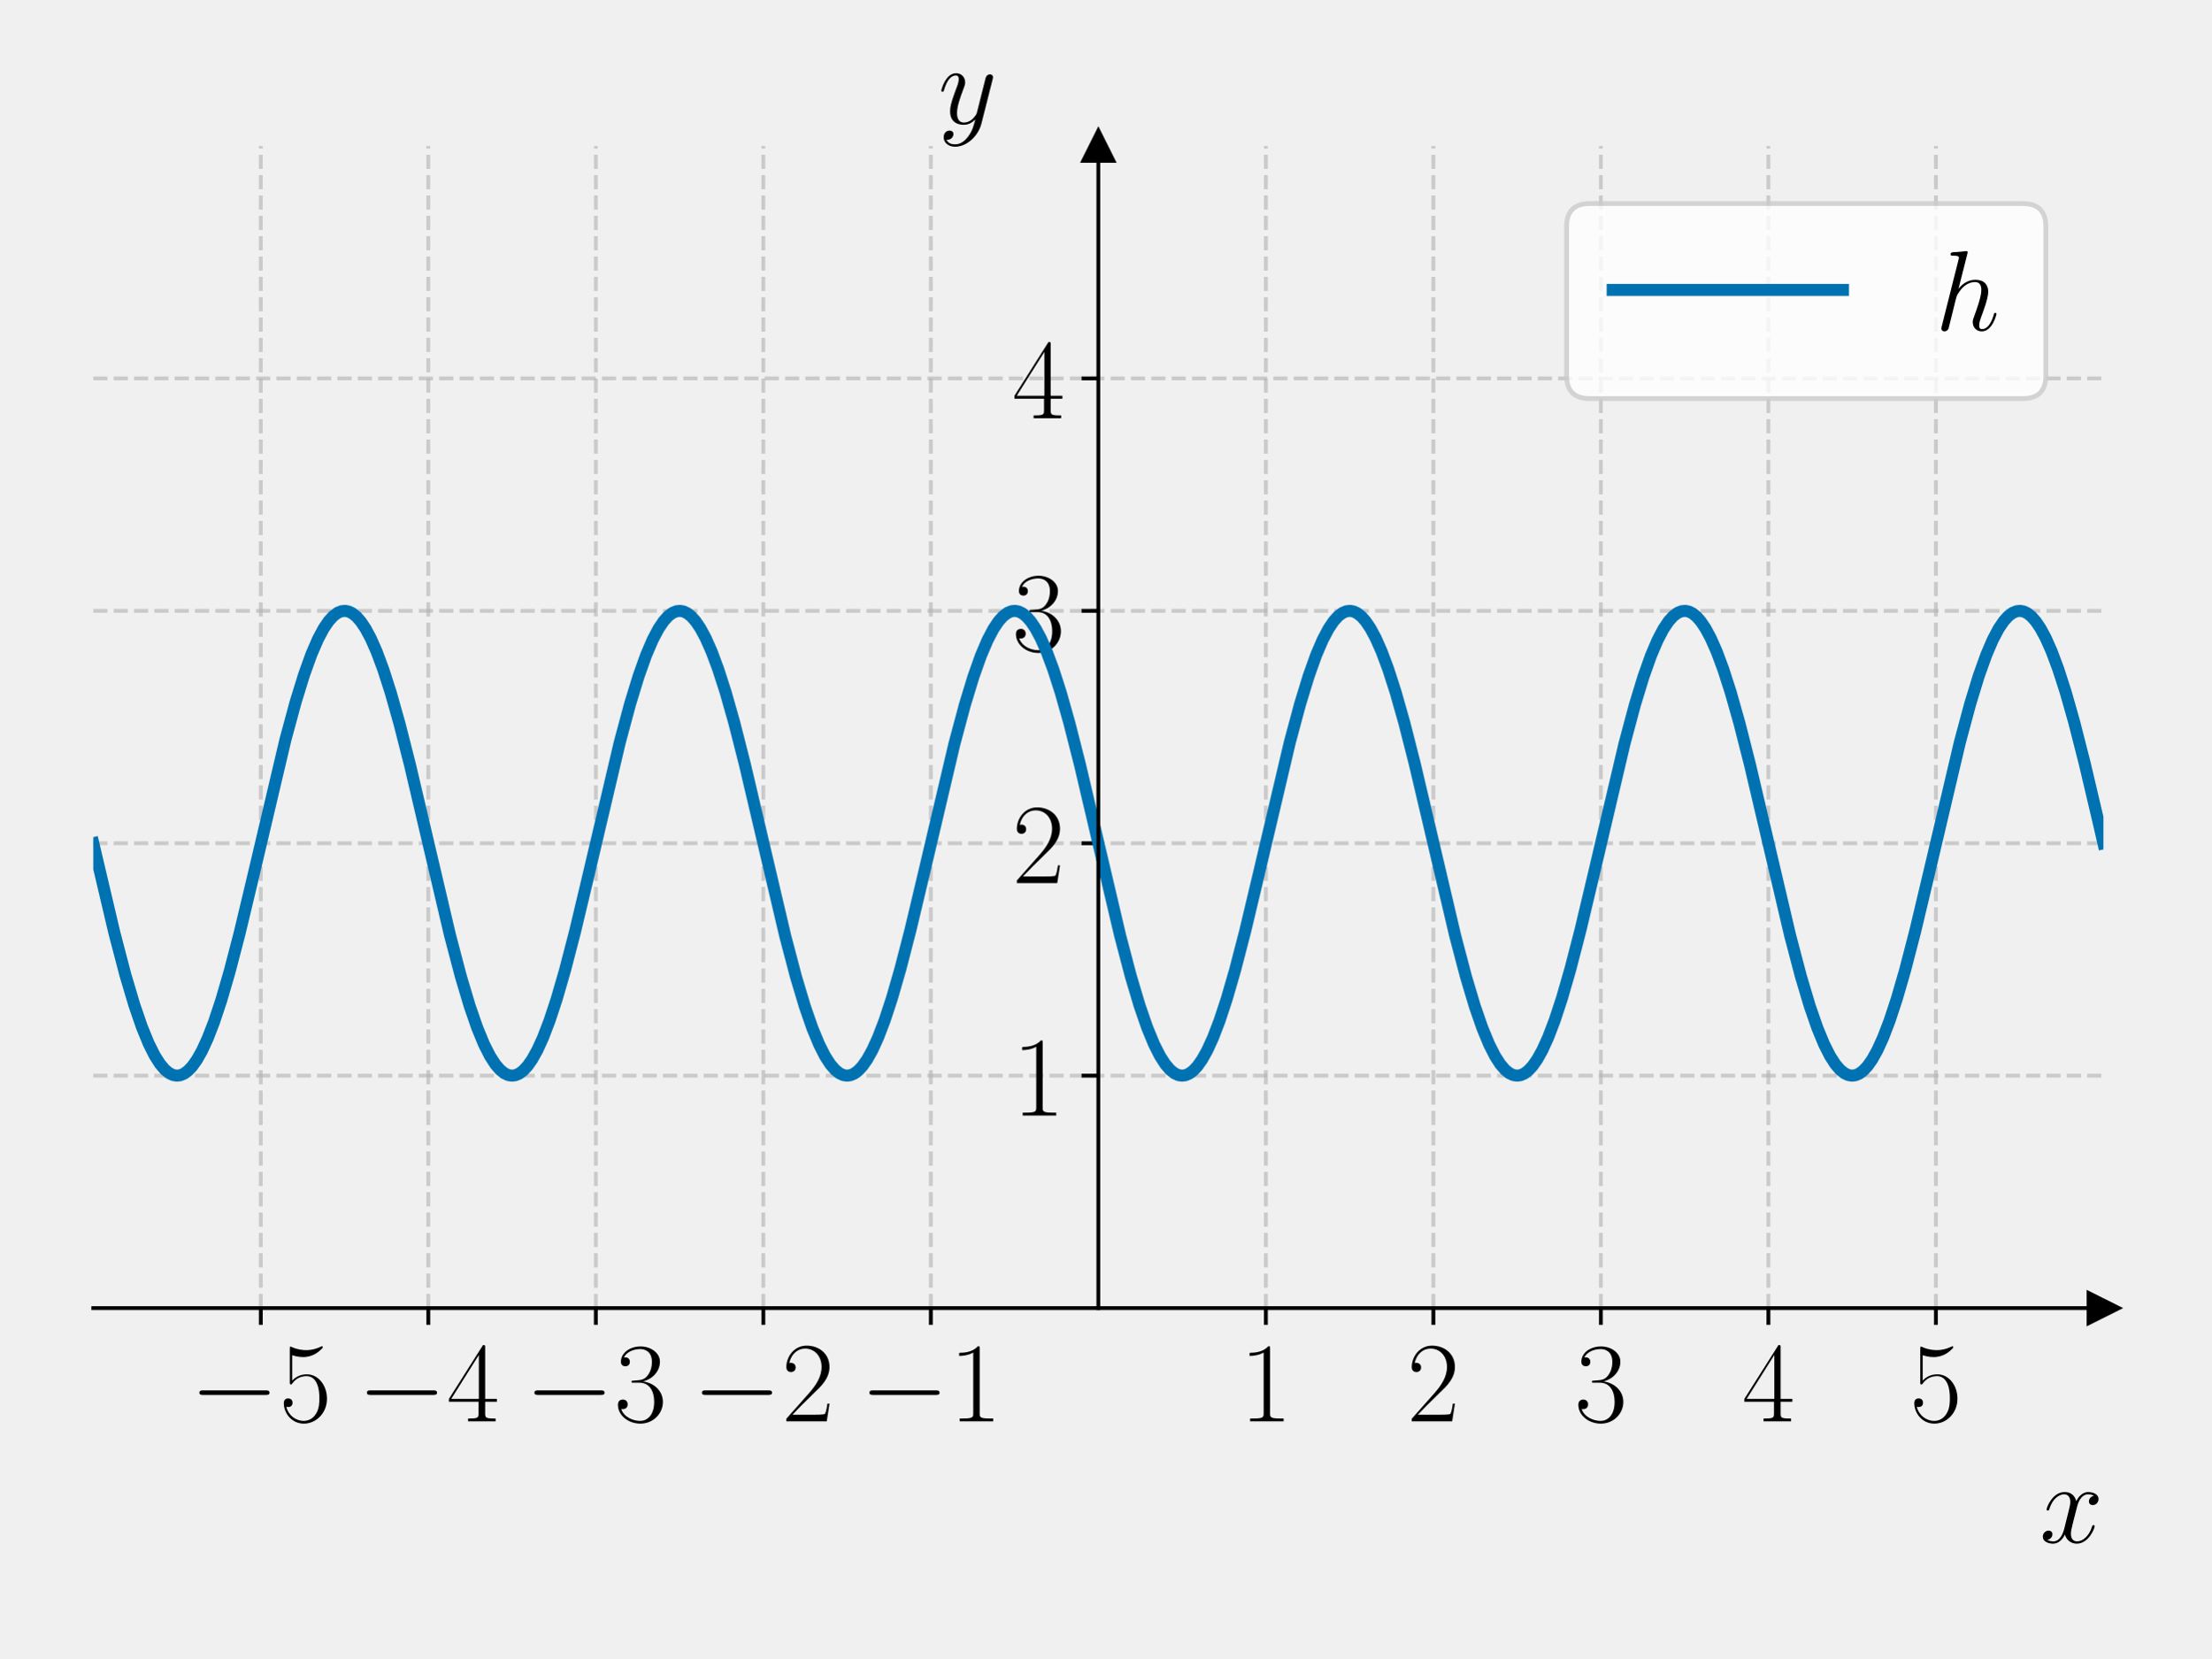
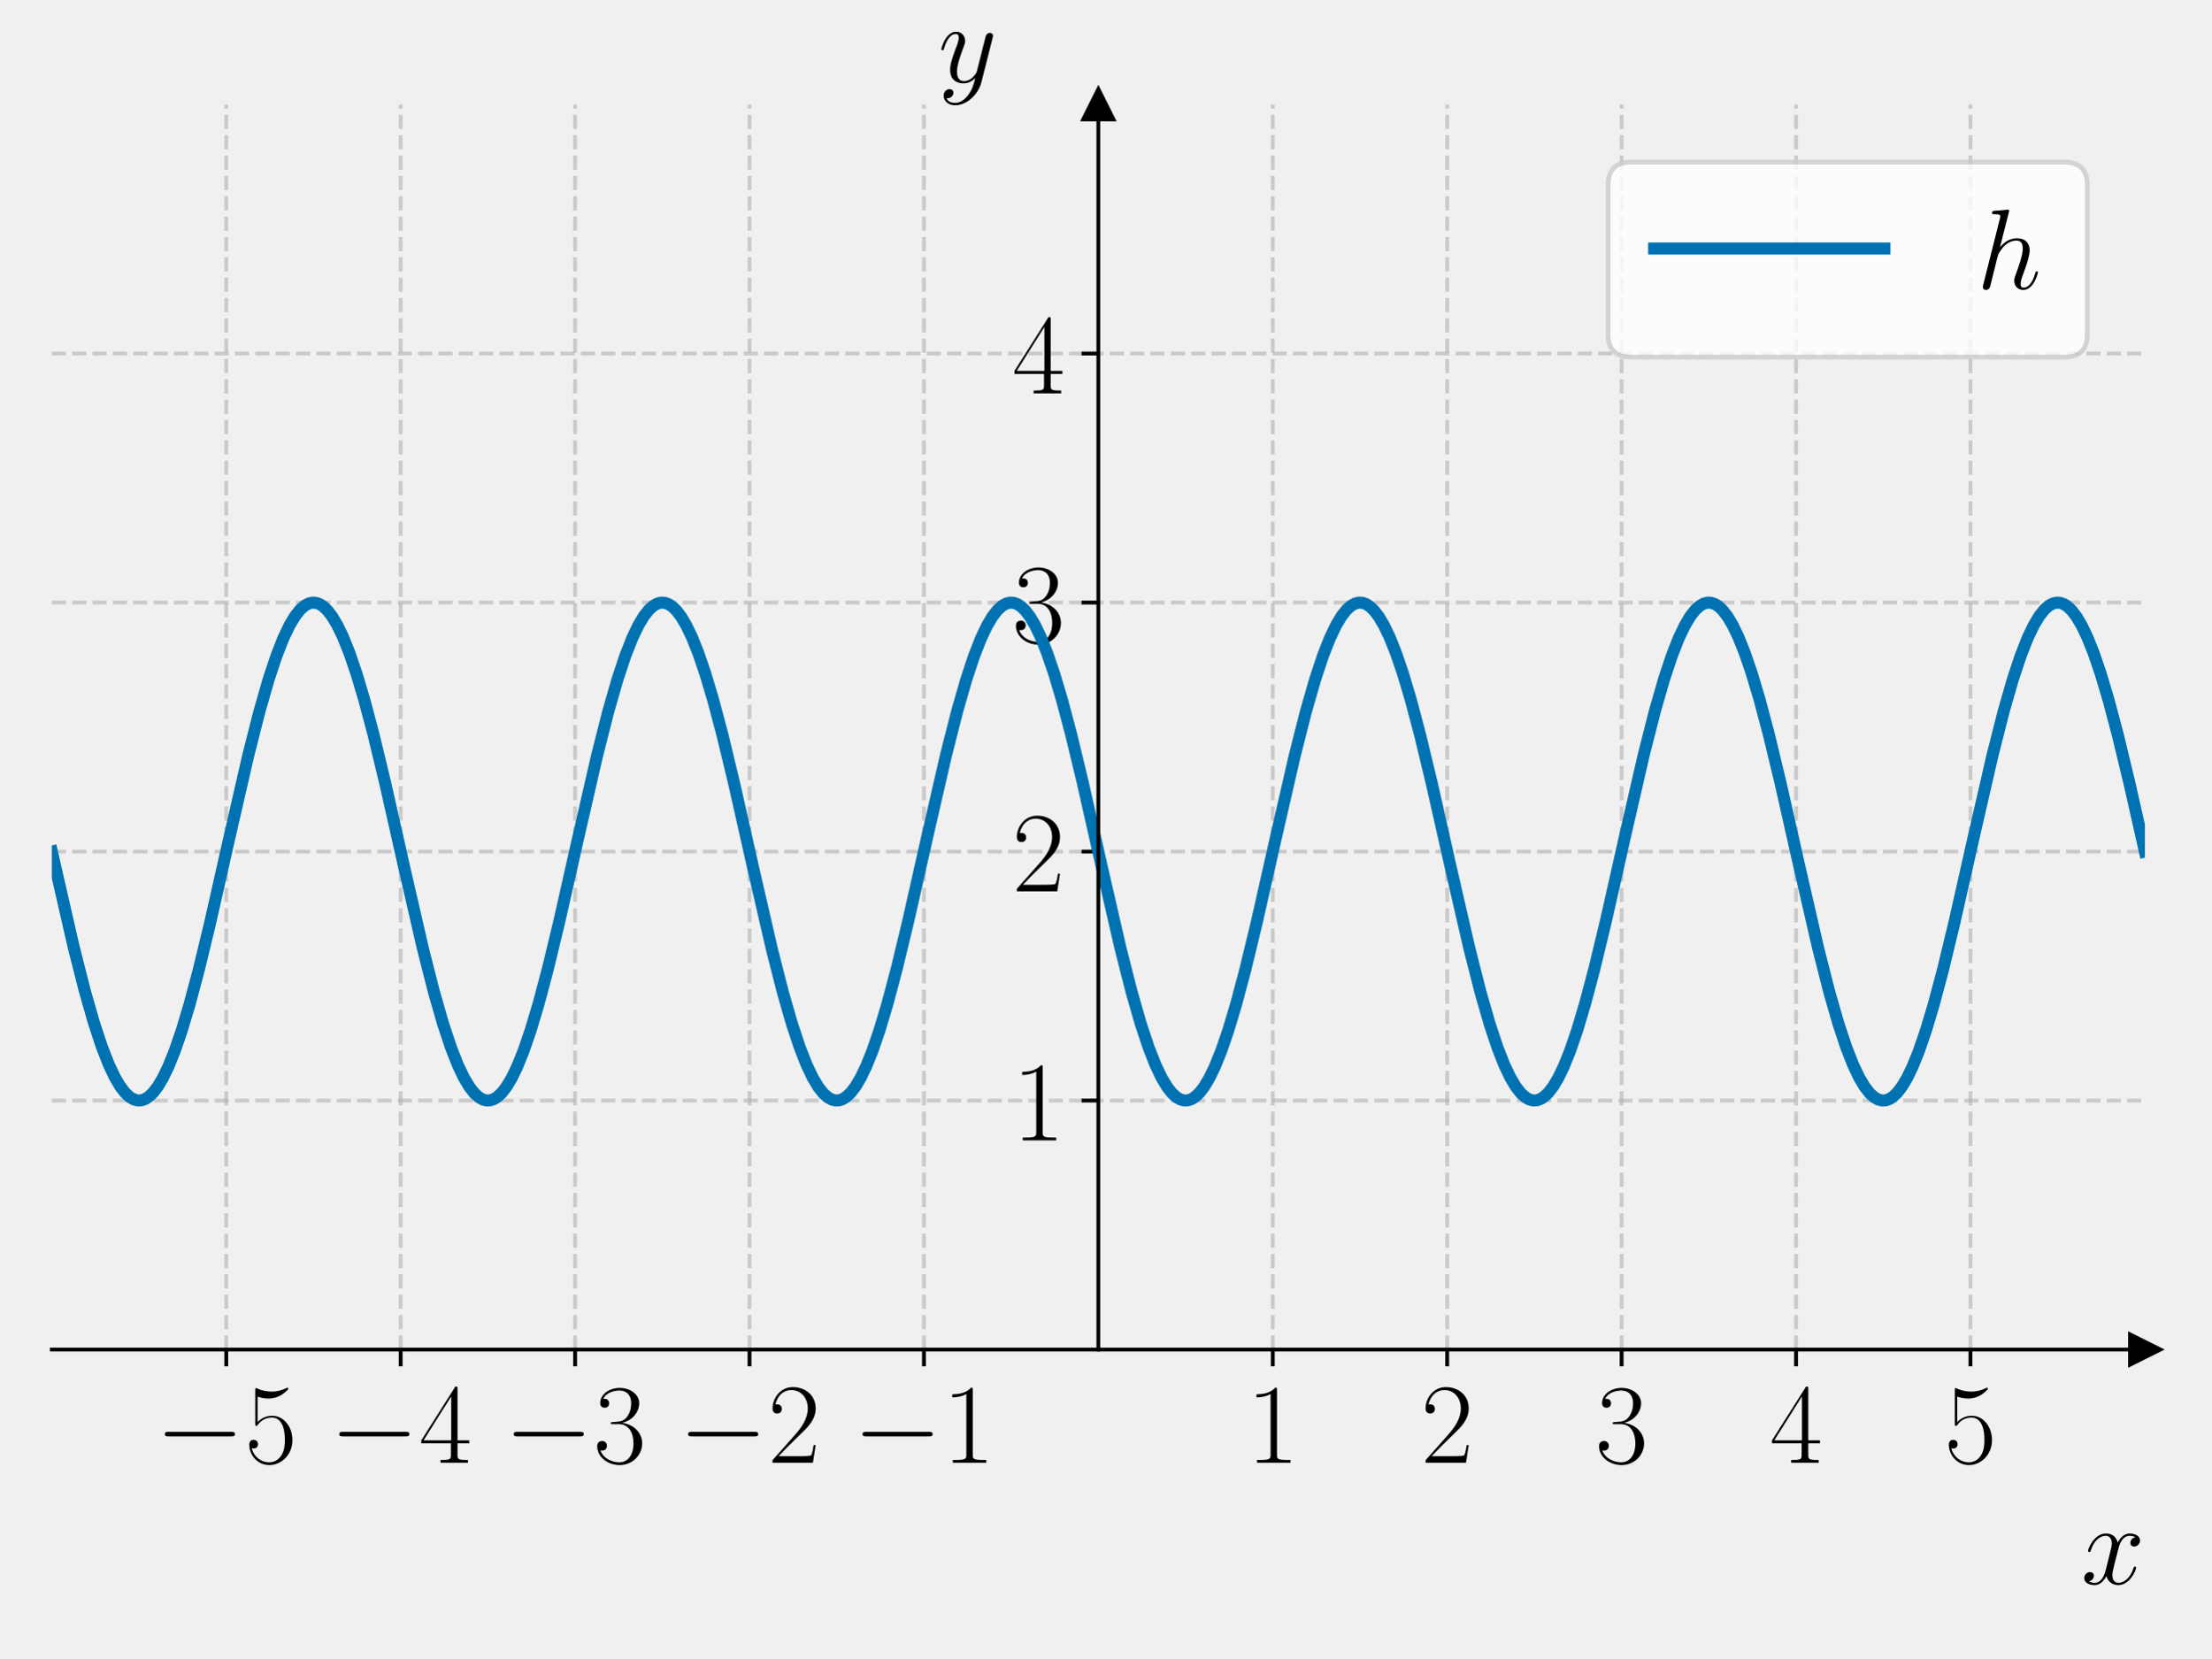
<svg xmlns="http://www.w3.org/2000/svg" xmlns:xlink="http://www.w3.org/1999/xlink" width="460.8pt" height="345.6pt" viewBox="0 0 460.8 345.6" version="1.1">
  <defs>
    <style type="text/css">*{stroke-linejoin: round; stroke-linecap: butt}</style>
  </defs>
  <g id="figure_1">
    <g id="patch_1">
      <path d="M 0 345.6  L 460.8 345.6  L 460.8 0  L 0 0  L 0 345.6  z " style="fill: none" />
    </g>
    <g id="axes_1">
      <g id="patch_2">
-         <path d="M 19.44 272.65  L 438.36 272.65  L 438.36 30.428  L 19.44 30.428  L 19.44 272.65  z " style="fill: none" />
+         <path d="M 10.8 281.29  L 447 281.29  L 447 21.788  L 10.8 21.788  L 10.8 281.29  z " style="fill: none" />
      </g>
      <g id="matplotlib.axis_1">
        <g id="xtick_1">
          <g id="line2d_1">
-             <path d="M 54.35 272.65  L 54.35 30.428  " clip-path="url(#pca4542f279)" style="fill: none; stroke-dasharray: 2.96,1.28; stroke-dashoffset: 0; stroke: #b0b0b0; stroke-opacity: 0.6; stroke-width: 0.8" />
+             <path d="M 47.15 281.29  L 47.15 21.788  " clip-path="url(#p9ee3da80f0)" style="fill: none; stroke-dasharray: 2.96,1.28; stroke-dashoffset: 0; stroke: #b0b0b0; stroke-opacity: 0.6; stroke-width: 0.8" />
          </g>
          <g id="line2d_2">
            <defs>
-               <path id="m2a7c98046e" d="M 0 0  L 0 3.5  " style="stroke: #000000; stroke-width: 0.8" />
-             </defs>
-             <g>
-               <use xlink:href="#m2a7c98046e" x="54.35" y="272.65" style="stroke: #000000; stroke-width: 0.8" />
+               <path id="mced177d52d" d="M 0 0  L 0 3.5  " style="stroke: #000000; stroke-width: 0.8" />
+             </defs>
+             <g>
+               <use xlink:href="#mced177d52d" x="47.15" y="281.29" style="stroke: #000000; stroke-width: 0.8" />
            </g>
          </g>
          <g id="text_1">
-             <g transform="translate(39.56865 296.2541) scale(0.24 -0.24)">
+             <g transform="translate(32.36865 304.8941) scale(0.24 -0.24)">
              <defs>
                <path id="CMSY10-0" d="M 4218 1472  C 4326 1472 4442 1472 4442 1600  C 4442 1728 4326 1728 4218 1728  L 755 1728  C 646 1728 531 1728 531 1600  C 531 1472 646 1472 755 1472  L 4218 1472  z " transform="scale(0.015625)" />
                <path id="CMR17-35" d="M 730 3692  C 794 3666 1056 3584 1325 3584  C 1920 3584 2246 3911 2432 4100  C 2432 4157 2432 4192 2394 4192  C 2387 4192 2374 4192 2323 4163  C 2099 4058 1837 3973 1517 3973  C 1325 3973 1037 3999 723 4139  C 653 4171 640 4171 634 4171  C 602 4171 595 4164 595 4037  L 595 2203  C 595 2089 595 2057 659 2057  C 691 2057 704 2070 736 2114  C 941 2401 1222 2522 1542 2522  C 1766 2522 2246 2382 2246 1289  C 2246 1085 2246 715 2054 421  C 1894 159 1645 25 1370 25  C 947 25 518 320 403 814  C 429 807 480 795 506 795  C 589 795 749 840 749 1038  C 749 1210 627 1280 506 1280  C 358 1280 262 1190 262 1011  C 262 454 704 -128 1382 -128  C 2042 -128 2669 440 2669 1264  C 2669 2030 2170 2624 1549 2624  C 1222 2624 947 2503 730 2274  L 730 3692  z " transform="scale(0.015625)" />
              </defs>
              <use xlink:href="#CMSY10-0" transform="scale(0.996264)" />
              <use xlink:href="#CMR17-35" transform="translate(77.48747 0) scale(0.996264)" />
            </g>
          </g>
        </g>
        <g id="xtick_2">
          <g id="line2d_3">
-             <path d="M 89.26 272.65  L 89.26 30.428  " clip-path="url(#pca4542f279)" style="fill: none; stroke-dasharray: 2.96,1.28; stroke-dashoffset: 0; stroke: #b0b0b0; stroke-opacity: 0.6; stroke-width: 0.8" />
+             <path d="M 83.5 281.29  L 83.5 21.788  " clip-path="url(#p9ee3da80f0)" style="fill: none; stroke-dasharray: 2.96,1.28; stroke-dashoffset: 0; stroke: #b0b0b0; stroke-opacity: 0.6; stroke-width: 0.8" />
          </g>
          <g id="line2d_4">
            <g>
-               <use xlink:href="#m2a7c98046e" x="89.26" y="272.65" style="stroke: #000000; stroke-width: 0.8" />
+               <use xlink:href="#mced177d52d" x="83.5" y="281.29" style="stroke: #000000; stroke-width: 0.8" />
            </g>
          </g>
          <g id="text_2">
-             <g transform="translate(74.47865 296.2541) scale(0.24 -0.24)">
+             <g transform="translate(68.71865 304.8941) scale(0.24 -0.24)">
              <defs>
                <path id="CMR17-34" d="M 2150 4122  C 2150 4256 2144 4256 2029 4256  L 128 1254  L 128 1088  L 1779 1088  L 1779 457  C 1779 224 1766 160 1318 160  L 1197 160  L 1197 0  C 1402 0 1747 0 1965 0  C 2182 0 2528 0 2733 0  L 2733 160  L 2611 160  C 2163 160 2150 224 2150 457  L 2150 1088  L 2803 1088  L 2803 1254  L 2150 1254  L 2150 4122  z M 1798 3703  L 1798 1254  L 256 1254  L 1798 3703  z " transform="scale(0.015625)" />
              </defs>
              <use xlink:href="#CMSY10-0" transform="scale(0.996264)" />
              <use xlink:href="#CMR17-34" transform="translate(77.48747 0) scale(0.996264)" />
            </g>
          </g>
        </g>
        <g id="xtick_3">
          <g id="line2d_5">
-             <path d="M 124.17 272.65  L 124.17 30.428  " clip-path="url(#pca4542f279)" style="fill: none; stroke-dasharray: 2.96,1.28; stroke-dashoffset: 0; stroke: #b0b0b0; stroke-opacity: 0.6; stroke-width: 0.8" />
+             <path d="M 119.85 281.29  L 119.85 21.788  " clip-path="url(#p9ee3da80f0)" style="fill: none; stroke-dasharray: 2.96,1.28; stroke-dashoffset: 0; stroke: #b0b0b0; stroke-opacity: 0.6; stroke-width: 0.8" />
          </g>
          <g id="line2d_6">
            <g>
-               <use xlink:href="#m2a7c98046e" x="124.17" y="272.65" style="stroke: #000000; stroke-width: 0.8" />
+               <use xlink:href="#mced177d52d" x="119.85" y="281.29" style="stroke: #000000; stroke-width: 0.8" />
            </g>
          </g>
          <g id="text_3">
-             <g transform="translate(109.3886 296.2541) scale(0.24 -0.24)">
+             <g transform="translate(105.0686 304.8941) scale(0.24 -0.24)">
              <defs>
                <path id="CMR17-33" d="M 1414 2157  C 1984 2157 2234 1662 2234 1090  C 2234 320 1824 25 1453 25  C 1114 25 563 194 390 693  C 422 680 454 680 486 680  C 640 680 755 782 755 948  C 755 1133 614 1216 486 1216  C 378 1216 211 1165 211 926  C 211 335 787 -128 1466 -128  C 2176 -128 2720 430 2720 1085  C 2720 1707 2208 2157 1600 2227  C 2086 2328 2554 2756 2554 3329  C 2554 3820 2048 4179 1472 4179  C 890 4179 378 3829 378 3329  C 378 3110 544 3072 627 3072  C 762 3072 877 3155 877 3321  C 877 3486 762 3569 627 3569  C 602 3569 570 3569 544 3557  C 730 3959 1235 4032 1459 4032  C 1683 4032 2106 3925 2106 3320  C 2106 3143 2080 2828 1862 2550  C 1670 2304 1453 2304 1242 2284  C 1210 2284 1062 2269 1037 2269  C 992 2263 966 2257 966 2208  C 966 2163 973 2157 1101 2157  L 1414 2157  z " transform="scale(0.015625)" />
              </defs>
              <use xlink:href="#CMSY10-0" transform="scale(0.996264)" />
              <use xlink:href="#CMR17-33" transform="translate(77.48747 0) scale(0.996264)" />
            </g>
          </g>
        </g>
        <g id="xtick_4">
          <g id="line2d_7">
-             <path d="M 159.08 272.65  L 159.08 30.428  " clip-path="url(#pca4542f279)" style="fill: none; stroke-dasharray: 2.96,1.28; stroke-dashoffset: 0; stroke: #b0b0b0; stroke-opacity: 0.6; stroke-width: 0.8" />
+             <path d="M 156.2 281.29  L 156.2 21.788  " clip-path="url(#p9ee3da80f0)" style="fill: none; stroke-dasharray: 2.96,1.28; stroke-dashoffset: 0; stroke: #b0b0b0; stroke-opacity: 0.6; stroke-width: 0.8" />
          </g>
          <g id="line2d_8">
            <g>
-               <use xlink:href="#m2a7c98046e" x="159.08" y="272.65" style="stroke: #000000; stroke-width: 0.8" />
+               <use xlink:href="#mced177d52d" x="156.2" y="281.29" style="stroke: #000000; stroke-width: 0.8" />
            </g>
          </g>
          <g id="text_4">
-             <g transform="translate(144.2986 296.2541) scale(0.24 -0.24)">
+             <g transform="translate(141.4186 304.8941) scale(0.24 -0.24)">
              <defs>
                <path id="CMR17-32" d="M 2669 989  L 2554 989  C 2490 536 2438 459 2413 420  C 2381 369 1920 369 1830 369  L 602 369  C 832 619 1280 1072 1824 1597  C 2214 1967 2669 2402 2669 3035  C 2669 3790 2067 4224 1395 4224  C 691 4224 262 3604 262 3030  C 262 2780 448 2748 525 2748  C 589 2748 781 2787 781 3010  C 781 3207 614 3264 525 3264  C 486 3264 448 3258 422 3245  C 544 3790 915 4058 1306 4058  C 1862 4058 2227 3617 2227 3035  C 2227 2479 1901 2000 1536 1584  L 262 146  L 262 0  L 2515 0  L 2669 989  z " transform="scale(0.015625)" />
              </defs>
              <use xlink:href="#CMSY10-0" transform="scale(0.996264)" />
              <use xlink:href="#CMR17-32" transform="translate(77.48747 0) scale(0.996264)" />
            </g>
          </g>
        </g>
        <g id="xtick_5">
          <g id="line2d_9">
-             <path d="M 193.99 272.65  L 193.99 30.428  " clip-path="url(#pca4542f279)" style="fill: none; stroke-dasharray: 2.96,1.28; stroke-dashoffset: 0; stroke: #b0b0b0; stroke-opacity: 0.6; stroke-width: 0.8" />
+             <path d="M 192.55 281.29  L 192.55 21.788  " clip-path="url(#p9ee3da80f0)" style="fill: none; stroke-dasharray: 2.96,1.28; stroke-dashoffset: 0; stroke: #b0b0b0; stroke-opacity: 0.6; stroke-width: 0.8" />
          </g>
          <g id="line2d_10">
            <g>
-               <use xlink:href="#m2a7c98046e" x="193.99" y="272.65" style="stroke: #000000; stroke-width: 0.8" />
+               <use xlink:href="#mced177d52d" x="192.55" y="281.29" style="stroke: #000000; stroke-width: 0.8" />
            </g>
          </g>
          <g id="text_5">
-             <g transform="translate(179.2086 296.2541) scale(0.24 -0.24)">
+             <g transform="translate(177.7686 304.8941) scale(0.24 -0.24)">
              <defs>
                <path id="CMR17-31" d="M 1702 4058  C 1702 4192 1696 4192 1606 4192  C 1357 3916 979 3827 621 3827  C 602 3827 570 3827 563 3808  C 557 3795 557 3782 557 3648  C 755 3648 1088 3686 1344 3839  L 1344 461  C 1344 236 1331 160 781 160  L 589 160  L 589 0  C 896 0 1216 0 1523 0  C 1830 0 2150 0 2458 0  L 2458 160  L 2266 160  C 1715 160 1702 230 1702 458  L 1702 4058  z " transform="scale(0.015625)" />
              </defs>
              <use xlink:href="#CMSY10-0" transform="scale(0.996264)" />
              <use xlink:href="#CMR17-31" transform="translate(77.48747 0) scale(0.996264)" />
            </g>
          </g>
        </g>
        <g id="xtick_6">
          <g id="line2d_11">
-             <path d="M 263.81 272.65  L 263.81 30.428  " clip-path="url(#pca4542f279)" style="fill: none; stroke-dasharray: 2.96,1.28; stroke-dashoffset: 0; stroke: #b0b0b0; stroke-opacity: 0.6; stroke-width: 0.8" />
+             <path d="M 265.25 281.29  L 265.25 21.788  " clip-path="url(#p9ee3da80f0)" style="fill: none; stroke-dasharray: 2.96,1.28; stroke-dashoffset: 0; stroke: #b0b0b0; stroke-opacity: 0.6; stroke-width: 0.8" />
          </g>
          <g id="line2d_12">
            <g>
-               <use xlink:href="#m2a7c98046e" x="263.81" y="272.65" style="stroke: #000000; stroke-width: 0.8" />
+               <use xlink:href="#mced177d52d" x="265.25" y="281.29" style="stroke: #000000; stroke-width: 0.8" />
            </g>
          </g>
          <g id="text_6">
-             <g transform="translate(258.3271 296.2541) scale(0.24 -0.24)">
+             <g transform="translate(259.7671 304.8941) scale(0.24 -0.24)">
              <use xlink:href="#CMR17-31" transform="scale(0.996264)" />
            </g>
          </g>
        </g>
        <g id="xtick_7">
          <g id="line2d_13">
-             <path d="M 298.72 272.65  L 298.72 30.428  " clip-path="url(#pca4542f279)" style="fill: none; stroke-dasharray: 2.96,1.28; stroke-dashoffset: 0; stroke: #b0b0b0; stroke-opacity: 0.6; stroke-width: 0.8" />
+             <path d="M 301.6 281.29  L 301.6 21.788  " clip-path="url(#p9ee3da80f0)" style="fill: none; stroke-dasharray: 2.96,1.28; stroke-dashoffset: 0; stroke: #b0b0b0; stroke-opacity: 0.6; stroke-width: 0.8" />
          </g>
          <g id="line2d_14">
            <g>
-               <use xlink:href="#m2a7c98046e" x="298.72" y="272.65" style="stroke: #000000; stroke-width: 0.8" />
+               <use xlink:href="#mced177d52d" x="301.6" y="281.29" style="stroke: #000000; stroke-width: 0.8" />
            </g>
          </g>
          <g id="text_7">
-             <g transform="translate(293.2371 296.2541) scale(0.24 -0.24)">
+             <g transform="translate(296.1171 304.8941) scale(0.24 -0.24)">
              <use xlink:href="#CMR17-32" transform="scale(0.996264)" />
            </g>
          </g>
        </g>
        <g id="xtick_8">
          <g id="line2d_15">
-             <path d="M 333.63 272.65  L 333.63 30.428  " clip-path="url(#pca4542f279)" style="fill: none; stroke-dasharray: 2.96,1.28; stroke-dashoffset: 0; stroke: #b0b0b0; stroke-opacity: 0.6; stroke-width: 0.8" />
+             <path d="M 337.95 281.29  L 337.95 21.788  " clip-path="url(#p9ee3da80f0)" style="fill: none; stroke-dasharray: 2.96,1.28; stroke-dashoffset: 0; stroke: #b0b0b0; stroke-opacity: 0.6; stroke-width: 0.8" />
          </g>
          <g id="line2d_16">
            <g>
-               <use xlink:href="#m2a7c98046e" x="333.63" y="272.65" style="stroke: #000000; stroke-width: 0.8" />
+               <use xlink:href="#mced177d52d" x="337.95" y="281.29" style="stroke: #000000; stroke-width: 0.8" />
            </g>
          </g>
          <g id="text_8">
-             <g transform="translate(328.1471 296.2541) scale(0.24 -0.24)">
+             <g transform="translate(332.4671 304.8941) scale(0.24 -0.24)">
              <use xlink:href="#CMR17-33" transform="scale(0.996264)" />
            </g>
          </g>
        </g>
        <g id="xtick_9">
          <g id="line2d_17">
-             <path d="M 368.54 272.65  L 368.54 30.428  " clip-path="url(#pca4542f279)" style="fill: none; stroke-dasharray: 2.96,1.28; stroke-dashoffset: 0; stroke: #b0b0b0; stroke-opacity: 0.6; stroke-width: 0.8" />
+             <path d="M 374.3 281.29  L 374.3 21.788  " clip-path="url(#p9ee3da80f0)" style="fill: none; stroke-dasharray: 2.96,1.28; stroke-dashoffset: 0; stroke: #b0b0b0; stroke-opacity: 0.6; stroke-width: 0.8" />
          </g>
          <g id="line2d_18">
            <g>
-               <use xlink:href="#m2a7c98046e" x="368.54" y="272.65" style="stroke: #000000; stroke-width: 0.8" />
+               <use xlink:href="#mced177d52d" x="374.3" y="281.29" style="stroke: #000000; stroke-width: 0.8" />
            </g>
          </g>
          <g id="text_9">
-             <g transform="translate(363.0571 296.2541) scale(0.24 -0.24)">
+             <g transform="translate(368.8171 304.8941) scale(0.24 -0.24)">
              <use xlink:href="#CMR17-34" transform="scale(0.996264)" />
            </g>
          </g>
        </g>
        <g id="xtick_10">
          <g id="line2d_19">
-             <path d="M 403.45 272.65  L 403.45 30.428  " clip-path="url(#pca4542f279)" style="fill: none; stroke-dasharray: 2.96,1.28; stroke-dashoffset: 0; stroke: #b0b0b0; stroke-opacity: 0.6; stroke-width: 0.8" />
+             <path d="M 410.65 281.29  L 410.65 21.788  " clip-path="url(#p9ee3da80f0)" style="fill: none; stroke-dasharray: 2.96,1.28; stroke-dashoffset: 0; stroke: #b0b0b0; stroke-opacity: 0.6; stroke-width: 0.8" />
          </g>
          <g id="line2d_20">
            <g>
-               <use xlink:href="#m2a7c98046e" x="403.45" y="272.65" style="stroke: #000000; stroke-width: 0.8" />
+               <use xlink:href="#mced177d52d" x="410.65" y="281.29" style="stroke: #000000; stroke-width: 0.8" />
            </g>
          </g>
          <g id="text_10">
-             <g transform="translate(397.9671 296.2541) scale(0.24 -0.24)">
+             <g transform="translate(405.1671 304.8941) scale(0.24 -0.24)">
              <use xlink:href="#CMR17-35" transform="scale(0.996264)" />
            </g>
          </g>
        </g>
        <g id="text_11">
-           <g transform="translate(425.0558 321.5092) scale(0.24 -0.24)">
+           <g transform="translate(433.6958 330.1492) scale(0.24 -0.24)">
            <defs>
              <path id="CMMI12-78" d="M 3034 2606  C 2829 2567 2752 2414 2752 2293  C 2752 2139 2874 2088 2963 2088  C 3155 2088 3290 2254 3290 2427  C 3290 2695 2982 2816 2714 2816  C 2323 2816 2106 2433 2048 2312  C 1901 2816 1504 2816 1389 2816  C 736 2816 390 1980 390 1839  C 390 1814 416 1782 461 1782  C 512 1782 525 1820 538 1846  C 755 2555 1184 2689 1370 2689  C 1658 2689 1715 2420 1715 2267  C 1715 2127 1677 1980 1600 1673  L 1382 798  C 1286 415 1101 64 762 64  C 730 64 570 64 435 147  C 666 192 717 383 717 460  C 717 588 621 664 499 664  C 346 664 179 530 179 326  C 179 57 480 -64 755 -64  C 1062 -64 1280 179 1414 441  C 1517 64 1837 -64 2074 -64  C 2726 -64 3072 773 3072 913  C 3072 945 3046 971 3008 971  C 2950 971 2944 939 2925 888  C 2752 326 2381 64 2093 64  C 1869 64 1747 230 1747 492  C 1747 632 1773 734 1875 1156  L 2099 2024  C 2195 2408 2413 2689 2707 2689  C 2720 2689 2899 2689 3034 2606  z " transform="scale(0.015625)" />
            </defs>
            <use xlink:href="#CMMI12-78" transform="scale(0.996264)" />
          </g>
        </g>
      </g>
      <g id="matplotlib.axis_2">
        <g id="ytick_1">
          <g id="line2d_21">
-             <path d="M 19.44 224.205  L 438.36 224.205  " clip-path="url(#pca4542f279)" style="fill: none; stroke-dasharray: 2.96,1.28; stroke-dashoffset: 0; stroke: #b0b0b0; stroke-opacity: 0.6; stroke-width: 0.8" />
+             <path d="M 10.8 229.389  L 447 229.389  " clip-path="url(#p9ee3da80f0)" style="fill: none; stroke-dasharray: 2.96,1.28; stroke-dashoffset: 0; stroke: #b0b0b0; stroke-opacity: 0.6; stroke-width: 0.8" />
          </g>
          <g id="line2d_22">
            <defs>
-               <path id="mecd0214b10" d="M 0 0  L -3.5 0  " style="stroke: #000000; stroke-width: 0.8" />
-             </defs>
-             <g>
-               <use xlink:href="#mecd0214b10" x="228.9" y="224.205" style="stroke: #000000; stroke-width: 0.8" />
+               <path id="m668616e4d8" d="M 0 0  L -3.5 0  " style="stroke: #000000; stroke-width: 0.8" />
+             </defs>
+             <g>
+               <use xlink:href="#m668616e4d8" x="228.9" y="229.389" style="stroke: #000000; stroke-width: 0.8" />
            </g>
          </g>
          <g id="text_12">
-             <g transform="translate(210.9343 232.5075) scale(0.24 -0.24)">
+             <g transform="translate(210.9343 237.6915) scale(0.24 -0.24)">
              <use xlink:href="#CMR17-31" transform="scale(0.996264)" />
            </g>
          </g>
        </g>
        <g id="ytick_2">
          <g id="line2d_23">
-             <path d="M 19.44 175.761  L 438.36 175.761  " clip-path="url(#pca4542f279)" style="fill: none; stroke-dasharray: 2.96,1.28; stroke-dashoffset: 0; stroke: #b0b0b0; stroke-opacity: 0.6; stroke-width: 0.8" />
+             <path d="M 10.8 177.489  L 447 177.489  " clip-path="url(#p9ee3da80f0)" style="fill: none; stroke-dasharray: 2.96,1.28; stroke-dashoffset: 0; stroke: #b0b0b0; stroke-opacity: 0.6; stroke-width: 0.8" />
          </g>
          <g id="line2d_24">
            <g>
-               <use xlink:href="#mecd0214b10" x="228.9" y="175.761" style="stroke: #000000; stroke-width: 0.8" />
+               <use xlink:href="#m668616e4d8" x="228.9" y="177.489" style="stroke: #000000; stroke-width: 0.8" />
            </g>
          </g>
          <g id="text_13">
-             <g transform="translate(210.9343 184.063) scale(0.24 -0.24)">
+             <g transform="translate(210.9343 185.791) scale(0.24 -0.24)">
              <use xlink:href="#CMR17-32" transform="scale(0.996264)" />
            </g>
          </g>
        </g>
        <g id="ytick_3">
          <g id="line2d_25">
-             <path d="M 19.44 127.316  L 438.36 127.316  " clip-path="url(#pca4542f279)" style="fill: none; stroke-dasharray: 2.96,1.28; stroke-dashoffset: 0; stroke: #b0b0b0; stroke-opacity: 0.6; stroke-width: 0.8" />
+             <path d="M 10.8 125.588  L 447 125.588  " clip-path="url(#p9ee3da80f0)" style="fill: none; stroke-dasharray: 2.96,1.28; stroke-dashoffset: 0; stroke: #b0b0b0; stroke-opacity: 0.6; stroke-width: 0.8" />
          </g>
          <g id="line2d_26">
            <g>
-               <use xlink:href="#mecd0214b10" x="228.9" y="127.316" style="stroke: #000000; stroke-width: 0.8" />
+               <use xlink:href="#m668616e4d8" x="228.9" y="125.588" style="stroke: #000000; stroke-width: 0.8" />
            </g>
          </g>
          <g id="text_14">
-             <g transform="translate(210.9343 135.6186) scale(0.24 -0.24)">
+             <g transform="translate(210.9343 133.8906) scale(0.24 -0.24)">
              <use xlink:href="#CMR17-33" transform="scale(0.996264)" />
            </g>
          </g>
        </g>
        <g id="ytick_4">
          <g id="line2d_27">
-             <path d="M 19.44 78.872  L 438.36 78.872  " clip-path="url(#pca4542f279)" style="fill: none; stroke-dasharray: 2.96,1.28; stroke-dashoffset: 0; stroke: #b0b0b0; stroke-opacity: 0.6; stroke-width: 0.8" />
+             <path d="M 10.8 73.688  L 447 73.688  " clip-path="url(#p9ee3da80f0)" style="fill: none; stroke-dasharray: 2.96,1.28; stroke-dashoffset: 0; stroke: #b0b0b0; stroke-opacity: 0.6; stroke-width: 0.8" />
          </g>
          <g id="line2d_28">
            <g>
-               <use xlink:href="#mecd0214b10" x="228.9" y="78.872" style="stroke: #000000; stroke-width: 0.8" />
+               <use xlink:href="#m668616e4d8" x="228.9" y="73.688" style="stroke: #000000; stroke-width: 0.8" />
            </g>
          </g>
          <g id="text_15">
-             <g transform="translate(210.9343 87.1742) scale(0.24 -0.24)">
+             <g transform="translate(210.9343 81.9902) scale(0.24 -0.24)">
              <use xlink:href="#CMR17-34" transform="scale(0.996264)" />
            </g>
          </g>
        </g>
        <g id="text_16">
-           <g transform="translate(195.5189 25.77682) scale(0.24 -0.24)">
+           <g transform="translate(195.5189 17.13682) scale(0.24 -0.24)">
            <defs>
              <path id="CMMI12-79" d="M 1683 -700  C 1510 -939 1261 -1152 947 -1152  C 870 -1152 563 -1152 467 -889  C 486 -895 518 -895 531 -895  C 723 -895 851 -729 851 -582  C 851 -435 730 -384 634 -384  C 531 -384 307 -458 307 -759  C 307 -1071 582 -1286 947 -1286  C 1587 -1286 2234 -700 2413 6  L 3040 2485  C 3046 2517 3059 2556 3059 2594  C 3059 2689 2982 2753 2886 2753  C 2829 2753 2694 2727 2643 2535  L 2170 658  C 2138 543 2138 530 2086 460  C 1958 281 1747 64 1440 64  C 1082 64 1050 415 1050 588  C 1050 952 1222 1443 1395 1903  C 1466 2088 1504 2178 1504 2305  C 1504 2574 1312 2816 998 2816  C 410 2816 173 1890 173 1839  C 173 1814 198 1782 243 1782  C 301 1782 307 1807 333 1897  C 486 2433 730 2689 979 2689  C 1037 2689 1146 2689 1146 2478  C 1146 2312 1075 2127 979 1884  C 666 1047 666 837 666 683  C 666 77 1101 -64 1421 -64  C 1606 -64 1837 -6 2061 230  L 2067 224  C 1971 -147 1907 -392 1683 -700  z " transform="scale(0.015625)" />
            </defs>
            <use xlink:href="#CMMI12-79" transform="scale(0.996264)" />
          </g>
        </g>
      </g>
      <g id="line2d_29">
        <defs>
-           <path id="m874c537add" d="M 3 0  L -3 -3  L -3 3  z " style="stroke: #000000; stroke-linejoin: miter" />
+           <path id="md5a6b03953" d="M 3 0  L -3 -3  L -3 3  z " style="stroke: #000000; stroke-linejoin: miter" />
        </defs>
        <g>
-           <use xlink:href="#m874c537add" x="438.36" y="272.65" style="stroke: #000000; stroke-linejoin: miter" />
+           <use xlink:href="#md5a6b03953" x="447" y="281.29" style="stroke: #000000; stroke-linejoin: miter" />
        </g>
      </g>
      <g id="line2d_30">
        <defs>
-           <path id="m96234ec11f" d="M 0 -3  L -3 3  L 3 3  z " style="stroke: #000000; stroke-linejoin: miter" />
+           <path id="mdc7e241df6" d="M 0 -3  L -3 3  L 3 3  z " style="stroke: #000000; stroke-linejoin: miter" />
        </defs>
        <g>
-           <use xlink:href="#m96234ec11f" x="228.9" y="30.428" style="stroke: #000000; stroke-linejoin: miter" />
+           <use xlink:href="#mdc7e241df6" x="228.9" y="21.788" style="stroke: #000000; stroke-linejoin: miter" />
        </g>
      </g>
      <g id="line2d_31">
-         <path d="M 19.44 175.761  L 23.838 194.438  L 26.114 203.138  L 27.981 209.435  L 29.566 214.045  L 30.972 217.485  L 32.225 219.99  L 33.35 221.761  L 34.348 222.938  L 35.243 223.671  L 36.061 224.069  L 36.828 224.204  L 37.569 224.116  L 38.337 223.798  L 39.155 223.207  L 40.024 222.297  L 40.996 220.944  L 42.07 219.047  L 43.272 216.446  L 44.601 213.015  L 46.11 208.481  L 47.849 202.514  L 49.92 194.567  L 52.682 183.007  L 59.483 154.17  L 61.606 146.33  L 63.37 140.616  L 64.904 136.361  L 66.259 133.225  L 67.461 130.971  L 68.535 129.399  L 69.507 128.349  L 70.376 127.716  L 71.195 127.39  L 71.962 127.321  L 72.703 127.475  L 73.47 127.859  L 74.289 128.521  L 75.183 129.538  L 76.181 131.024  L 77.28 133.079  L 78.508 135.865  L 79.888 139.579  L 81.448 144.441  L 83.264 150.87  L 85.463 159.527  L 88.608 172.92  L 93.748 194.797  L 96.023 203.459  L 97.864 209.635  L 99.45 214.215  L 100.856 217.626  L 102.109 220.103  L 103.209 221.814  L 104.206 222.976  L 105.101 223.695  L 105.919 224.081  L 106.686 224.205  L 107.428 224.106  L 108.195 223.776  L 109.013 223.173  L 109.908 222.219  L 110.88 220.842  L 111.954 218.921  L 113.156 216.294  L 114.511 212.765  L 116.019 208.192  L 117.758 202.188  L 119.855 194.103  L 122.668 182.29  L 129.163 154.72  L 131.311 146.73  L 133.1 140.886  L 134.66 136.524  L 136.015 133.359  L 137.243 131.035  L 138.317 129.447  L 139.289 128.383  L 140.158 127.738  L 140.976 127.399  L 141.743 127.319  L 142.485 127.461  L 143.252 127.835  L 144.07 128.485  L 144.965 129.488  L 145.962 130.96  L 147.062 133  L 148.289 135.77  L 149.67 139.468  L 151.23 144.314  L 153.02 150.631  L 155.193 159.16  L 158.262 172.197  L 163.632 195.053  L 165.882 203.596  L 167.723 209.754  L 169.308 214.316  L 170.715 217.71  L 171.942 220.126  L 173.041 221.831  L 174.039 222.988  L 174.934 223.703  L 175.752 224.085  L 176.519 224.205  L 177.261 224.102  L 178.028 223.769  L 178.846 223.161  L 179.741 222.203  L 180.713 220.822  L 181.787 218.895  L 182.988 216.263  L 184.344 212.729  L 185.878 208.068  L 187.642 201.954  L 189.739 193.845  L 192.577 181.903  L 198.893 155.072  L 201.067 146.953  L 202.857 141.08  L 204.416 136.688  L 205.797 133.44  L 207.025 131.099  L 208.124 129.464  L 209.096 128.395  L 209.991 127.731  L 210.809 127.396  L 211.576 127.32  L 212.318 127.466  L 213.085 127.843  L 213.903 128.497  L 214.798 129.505  L 215.795 130.981  L 216.895 133.026  L 218.122 135.802  L 219.503 139.505  L 221.063 144.356  L 222.878 150.774  L 225.077 159.422  L 228.197 172.697  L 233.413 194.9  L 235.663 203.459  L 237.504 209.635  L 239.09 214.215  L 240.496 217.626  L 241.749 220.103  L 242.849 221.814  L 243.846 222.976  L 244.741 223.695  L 245.559 224.081  L 246.326 224.205  L 247.068 224.106  L 247.835 223.776  L 248.653 223.173  L 249.548 222.219  L 250.52 220.842  L 251.594 218.921  L 252.796 216.294  L 254.151 212.765  L 255.659 208.192  L 257.398 202.188  L 259.495 194.103  L 262.308 182.29  L 268.803 154.72  L 270.951 146.73  L 272.74 140.886  L 274.3 136.524  L 275.655 133.359  L 276.883 131.035  L 277.957 129.447  L 278.929 128.383  L 279.798 127.738  L 280.616 127.399  L 281.383 127.319  L 282.125 127.461  L 282.892 127.835  L 283.71 128.485  L 284.605 129.488  L 285.602 130.96  L 286.702 133  L 287.929 135.77  L 289.31 139.468  L 290.87 144.314  L 292.66 150.631  L 294.833 159.16  L 297.902 172.197  L 303.272 195.053  L 305.522 203.596  L 307.363 209.754  L 308.948 214.316  L 310.355 217.71  L 311.582 220.126  L 312.681 221.831  L 313.679 222.988  L 314.574 223.703  L 315.392 224.085  L 316.159 224.205  L 316.901 224.102  L 317.668 223.769  L 318.486 223.161  L 319.381 222.203  L 320.353 220.822  L 321.427 218.895  L 322.628 216.263  L 323.984 212.729  L 325.518 208.068  L 327.282 201.954  L 329.379 193.845  L 332.217 181.903  L 338.533 155.072  L 340.707 146.953  L 342.497 141.08  L 344.056 136.688  L 345.437 133.44  L 346.665 131.099  L 347.764 129.464  L 348.736 128.395  L 349.631 127.731  L 350.449 127.396  L 351.216 127.32  L 351.958 127.466  L 352.725 127.843  L 353.543 128.497  L 354.438 129.505  L 355.435 130.981  L 356.535 133.026  L 357.762 135.802  L 359.143 139.505  L 360.703 144.356  L 362.518 150.774  L 364.717 159.422  L 367.837 172.697  L 373.053 194.9  L 375.303 203.459  L 377.144 209.635  L 378.73 214.215  L 380.136 217.626  L 381.389 220.103  L 382.489 221.814  L 383.486 222.976  L 384.381 223.695  L 385.199 224.081  L 385.966 224.205  L 386.708 224.106  L 387.475 223.776  L 388.293 223.173  L 389.188 222.219  L 390.16 220.842  L 391.234 218.921  L 392.436 216.294  L 393.791 212.765  L 395.299 208.192  L 397.038 202.188  L 399.135 194.103  L 401.948 182.29  L 408.443 154.72  L 410.591 146.73  L 412.38 140.886  L 413.94 136.524  L 415.295 133.359  L 416.523 131.035  L 417.597 129.447  L 418.569 128.383  L 419.438 127.738  L 420.256 127.399  L 421.023 127.319  L 421.765 127.461  L 422.532 127.835  L 423.35 128.485  L 424.245 129.488  L 425.242 130.96  L 426.342 133  L 427.569 135.77  L 428.95 139.468  L 430.51 144.314  L 432.3 150.631  L 434.473 159.16  L 437.542 172.197  L 438.36 175.761  L 438.36 175.761  " clip-path="url(#pca4542f279)" style="fill: none; stroke: #0072b2; stroke-width: 2.5; stroke-linecap: square" />
+         <path d="M 10.8 177.489  L 15.3 197.167  L 17.643 206.424  L 19.56 213.134  L 21.21 218.135  L 22.648 221.822  L 23.926 224.526  L 25.071 226.463  L 26.109 227.806  L 27.041 228.666  L 27.893 229.163  L 28.692 229.374  L 29.464 229.343  L 30.236 229.081  L 31.035 228.569  L 31.914 227.724  L 32.872 226.473  L 33.911 224.739  L 35.082 222.326  L 36.387 219.1  L 37.851 214.852  L 39.502 209.351  L 41.419 202.158  L 43.789 192.356  L 47.543 175.728  L 51.696 157.617  L 54.039 148.38  L 55.956 141.692  L 57.607 136.713  L 59.045 133.048  L 60.323 130.363  L 61.468 128.446  L 62.506 127.121  L 63.438 126.277  L 64.29 125.796  L 65.089 125.599  L 65.834 125.639  L 66.606 125.906  L 67.405 126.425  L 68.284 127.276  L 69.242 128.534  L 70.307 130.326  L 71.479 132.757  L 72.783 136.003  L 74.248 140.271  L 75.899 145.792  L 77.842 153.11  L 80.238 163.052  L 84.126 180.294  L 88.093 197.554  L 90.436 206.77  L 92.326 213.35  L 93.977 218.32  L 95.415 221.976  L 96.693 224.652  L 97.838 226.561  L 98.876 227.878  L 99.808 228.715  L 100.66 229.19  L 101.432 229.378  L 102.178 229.34  L 102.95 229.075  L 103.748 228.558  L 104.627 227.709  L 105.586 226.453  L 106.624 224.714  L 107.795 222.296  L 109.1 219.064  L 110.564 214.811  L 112.215 209.303  L 114.159 202  L 116.555 192.069  L 120.389 175.071  L 124.41 157.562  L 126.753 148.331  L 128.67 141.649  L 130.32 136.676  L 131.758 133.017  L 133.036 130.338  L 134.181 128.426  L 135.219 127.107  L 136.151 126.267  L 137.003 125.791  L 137.775 125.6  L 138.548 125.641  L 139.32 125.913  L 140.118 126.436  L 140.997 127.291  L 141.956 128.554  L 143.021 130.351  L 144.192 132.788  L 145.497 136.039  L 146.961 140.313  L 148.638 145.934  L 150.582 153.268  L 153.005 163.339  L 156.999 181.069  L 160.833 197.719  L 163.149 206.819  L 165.04 213.393  L 166.664 218.283  L 168.101 221.945  L 169.379 224.627  L 170.524 226.542  L 171.563 227.864  L 172.495 228.705  L 173.347 229.184  L 174.145 229.379  L 174.891 229.338  L 175.663 229.068  L 176.462 228.547  L 177.34 227.694  L 178.299 226.433  L 179.364 224.639  L 180.535 222.205  L 181.84 218.957  L 183.304 214.686  L 184.955 209.162  L 186.899 201.842  L 189.295 191.897  L 193.209 174.535  L 197.149 157.397  L 199.493 148.183  L 201.383 141.606  L 203.007 136.713  L 204.445 133.048  L 205.723 130.363  L 206.868 128.446  L 207.906 127.121  L 208.838 126.277  L 209.69 125.796  L 210.489 125.599  L 211.234 125.639  L 212.006 125.906  L 212.805 126.425  L 213.684 127.276  L 214.642 128.534  L 215.707 130.326  L 216.879 132.757  L 218.183 136.003  L 219.648 140.271  L 221.299 145.792  L 223.242 153.11  L 225.638 163.052  L 229.526 180.294  L 233.493 197.554  L 235.836 206.77  L 237.726 213.35  L 239.377 218.32  L 240.815 221.976  L 242.093 224.652  L 243.238 226.561  L 244.276 227.878  L 245.208 228.715  L 246.06 229.19  L 246.832 229.378  L 247.578 229.34  L 248.35 229.075  L 249.148 228.558  L 250.027 227.709  L 250.986 226.453  L 252.024 224.714  L 253.195 222.296  L 254.5 219.064  L 255.964 214.811  L 257.615 209.303  L 259.559 202  L 261.955 192.069  L 265.789 175.071  L 269.81 157.562  L 272.153 148.331  L 274.07 141.649  L 275.72 136.676  L 277.158 133.017  L 278.436 130.338  L 279.581 128.426  L 280.619 127.107  L 281.551 126.267  L 282.403 125.791  L 283.175 125.6  L 283.948 125.641  L 284.72 125.913  L 285.518 126.436  L 286.397 127.291  L 287.356 128.554  L 288.421 130.351  L 289.592 132.788  L 290.897 136.039  L 292.361 140.313  L 294.038 145.934  L 295.982 153.268  L 298.405 163.339  L 302.399 181.069  L 306.233 197.719  L 308.549 206.819  L 310.44 213.393  L 312.064 218.283  L 313.501 221.945  L 314.779 224.627  L 315.924 226.542  L 316.963 227.864  L 317.895 228.705  L 318.747 229.184  L 319.545 229.379  L 320.291 229.338  L 321.063 229.068  L 321.862 228.547  L 322.74 227.694  L 323.699 226.433  L 324.764 224.639  L 325.935 222.205  L 327.24 218.957  L 328.704 214.686  L 330.355 209.162  L 332.299 201.842  L 334.695 191.897  L 338.609 174.535  L 342.549 157.397  L 344.893 148.183  L 346.783 141.606  L 348.407 136.713  L 349.845 133.048  L 351.123 130.363  L 352.268 128.446  L 353.306 127.121  L 354.238 126.277  L 355.09 125.796  L 355.889 125.599  L 356.634 125.639  L 357.406 125.906  L 358.205 126.425  L 359.084 127.276  L 360.042 128.534  L 361.107 130.326  L 362.279 132.757  L 363.583 136.003  L 365.048 140.271  L 366.699 145.792  L 368.642 153.11  L 371.038 163.052  L 374.926 180.294  L 378.893 197.554  L 381.236 206.77  L 383.126 213.35  L 384.777 218.32  L 386.215 221.976  L 387.493 224.652  L 388.638 226.561  L 389.676 227.878  L 390.608 228.715  L 391.46 229.19  L 392.232 229.378  L 392.978 229.34  L 393.75 229.075  L 394.548 228.558  L 395.427 227.709  L 396.386 226.453  L 397.424 224.714  L 398.595 222.296  L 399.9 219.064  L 401.364 214.811  L 403.015 209.303  L 404.959 202  L 407.355 192.069  L 411.189 175.071  L 415.21 157.562  L 417.553 148.331  L 419.47 141.649  L 421.12 136.676  L 422.558 133.017  L 423.836 130.338  L 424.981 128.426  L 426.019 127.107  L 426.951 126.267  L 427.803 125.791  L 428.575 125.6  L 429.348 125.641  L 430.12 125.913  L 430.918 126.436  L 431.797 127.291  L 432.756 128.554  L 433.821 130.351  L 434.992 132.788  L 436.297 136.039  L 437.761 140.313  L 439.438 145.934  L 441.382 153.268  L 443.805 163.339  L 447 177.489  L 447 177.489  " clip-path="url(#p9ee3da80f0)" style="fill: none; stroke: #0072b2; stroke-width: 2.5; stroke-linecap: square" />
      </g>
      <g id="patch_3">
-         <path d="M 228.9 272.65  L 228.9 30.428  " style="fill: none; stroke: #000000; stroke-width: 0.8; stroke-linejoin: miter; stroke-linecap: square" />
+         <path d="M 228.9 281.29  L 228.9 21.788  " style="fill: none; stroke: #000000; stroke-width: 0.8; stroke-linejoin: miter; stroke-linecap: square" />
      </g>
      <g id="patch_4">
-         <path d="M 438.36 272.65  L 438.36 30.428  " style="fill: none" />
+         <path d="M 447 281.29  L 447 21.788  " style="fill: none" />
      </g>
      <g id="patch_5">
-         <path d="M 19.44 272.65  L 438.36 272.65  " style="fill: none; stroke: #000000; stroke-width: 0.8; stroke-linejoin: miter; stroke-linecap: square" />
+         <path d="M 10.8 281.29  L 447 281.29  " style="fill: none; stroke: #000000; stroke-width: 0.8; stroke-linejoin: miter; stroke-linecap: square" />
      </g>
      <g id="patch_6">
-         <path d="M 19.44 30.428  L 438.36 30.428  " style="fill: none" />
+         <path d="M 10.8 21.788  L 447 21.788  " style="fill: none" />
      </g>
      <g id="legend_1">
        <g id="patch_7">
-           <path d="M 331.283 83.078  L 421.56 83.078  Q 426.36 83.078 426.36 78.278  L 426.36 47.228  Q 426.36 42.428 421.56 42.428  L 331.283 42.428  Q 326.483 42.428 326.483 47.228  L 326.483 78.278  Q 326.483 83.078 331.283 83.078  z " style="fill: #ffffff; opacity: 0.8; stroke: #cccccc; stroke-linejoin: miter" />
+           <path d="M 339.923 74.438  L 430.2 74.438  Q 435 74.438 435 69.638  L 435 38.588  Q 435 33.788 430.2 33.788  L 339.923 33.788  Q 335.123 33.788 335.123 38.588  L 335.123 69.638  Q 335.123 74.438 339.923 74.438  z " style="fill: #ffffff; opacity: 0.8; stroke: #cccccc; stroke-linejoin: miter" />
        </g>
        <g id="line2d_32">
-           <path d="M 336.083 60.428  L 360.083 60.428  L 384.083 60.428  " style="fill: none; stroke: #0072b2; stroke-width: 2.5; stroke-linecap: square" />
+           <path d="M 344.723 51.788  L 368.723 51.788  L 392.723 51.788  " style="fill: none; stroke: #0072b2; stroke-width: 2.5; stroke-linecap: square" />
        </g>
        <g id="text_17">
-           <g transform="translate(403.2829 68.82758) scale(0.24 -0.24)">
+           <g transform="translate(411.9229 60.18758) scale(0.24 -0.24)">
            <defs>
              <path id="CMMI12-68" d="M 1798 4257  C 1805 4283 1818 4321 1818 4352  C 1818 4416 1754 4416 1741 4416  C 1734 4416 1421 4388 1389 4380  C 1280 4373 1184 4358 1069 4358  C 909 4345 864 4339 864 4224  C 864 4160 915 4160 1005 4160  C 1318 4160 1325 4103 1325 4040  C 1325 4002 1312 3951 1306 3932  L 378 248  C 352 152 352 140 352 101  C 352 -38 461 -64 525 -64  C 634 -64 717 19 749 89  L 1037 1245  C 1069 1386 1107 1520 1139 1660  C 1210 1929 1210 1935 1331 2120  C 1453 2305 1741 2689 2234 2689  C 2490 2689 2579 2497 2579 2242  C 2579 1884 2330 1188 2189 805  C 2131 651 2099 568 2099 453  C 2099 166 2298 -64 2605 -64  C 3200 -64 3424 875 3424 913  C 3424 945 3398 971 3360 971  C 3302 971 3296 952 3264 843  C 3117 332 2880 64 2624 64  C 2560 64 2458 64 2458 269  C 2458 436 2534 640 2560 710  C 2675 1018 2963 1773 2963 2145  C 2963 2528 2739 2816 2253 2816  C 1888 2816 1568 2644 1306 2312  L 1798 4257  z " transform="scale(0.015625)" />
            </defs>
            <use xlink:href="#CMMI12-68" transform="scale(0.996264)" />
          </g>
        </g>
      </g>
    </g>
  </g>
  <defs>
-     <clipPath id="pca4542f279">
-       <rect x="19.44" y="30.428" width="418.92" height="242.222" />
+     <clipPath id="p9ee3da80f0">
+       <rect x="10.8" y="21.788" width="436.2" height="259.502" />
    </clipPath>
  </defs>
</svg>
